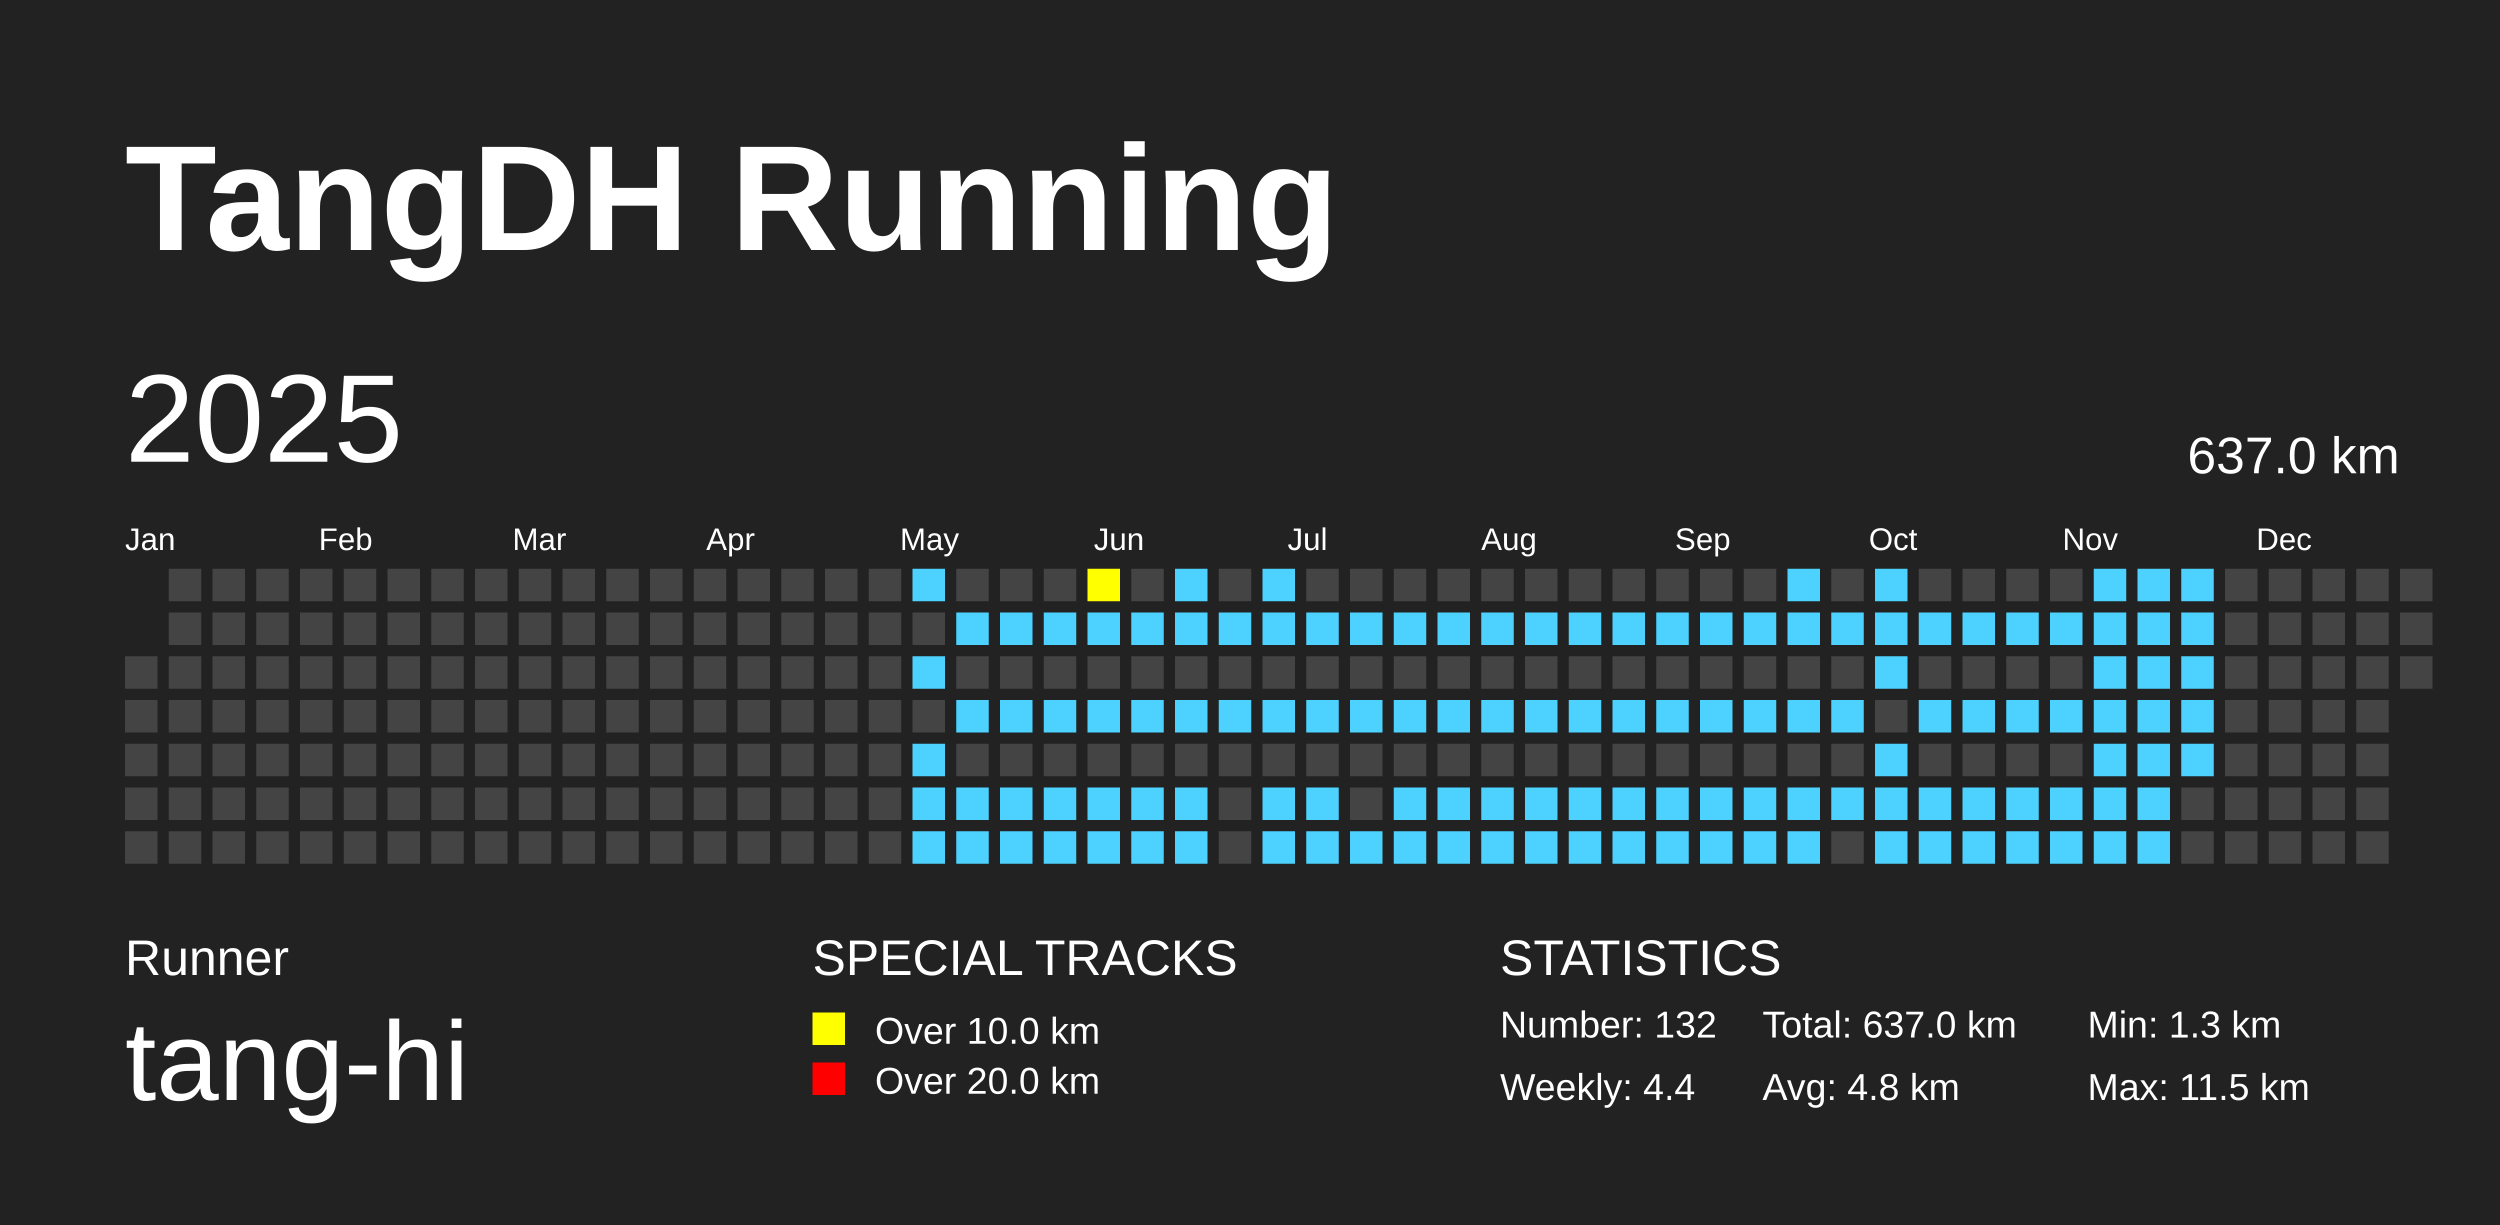
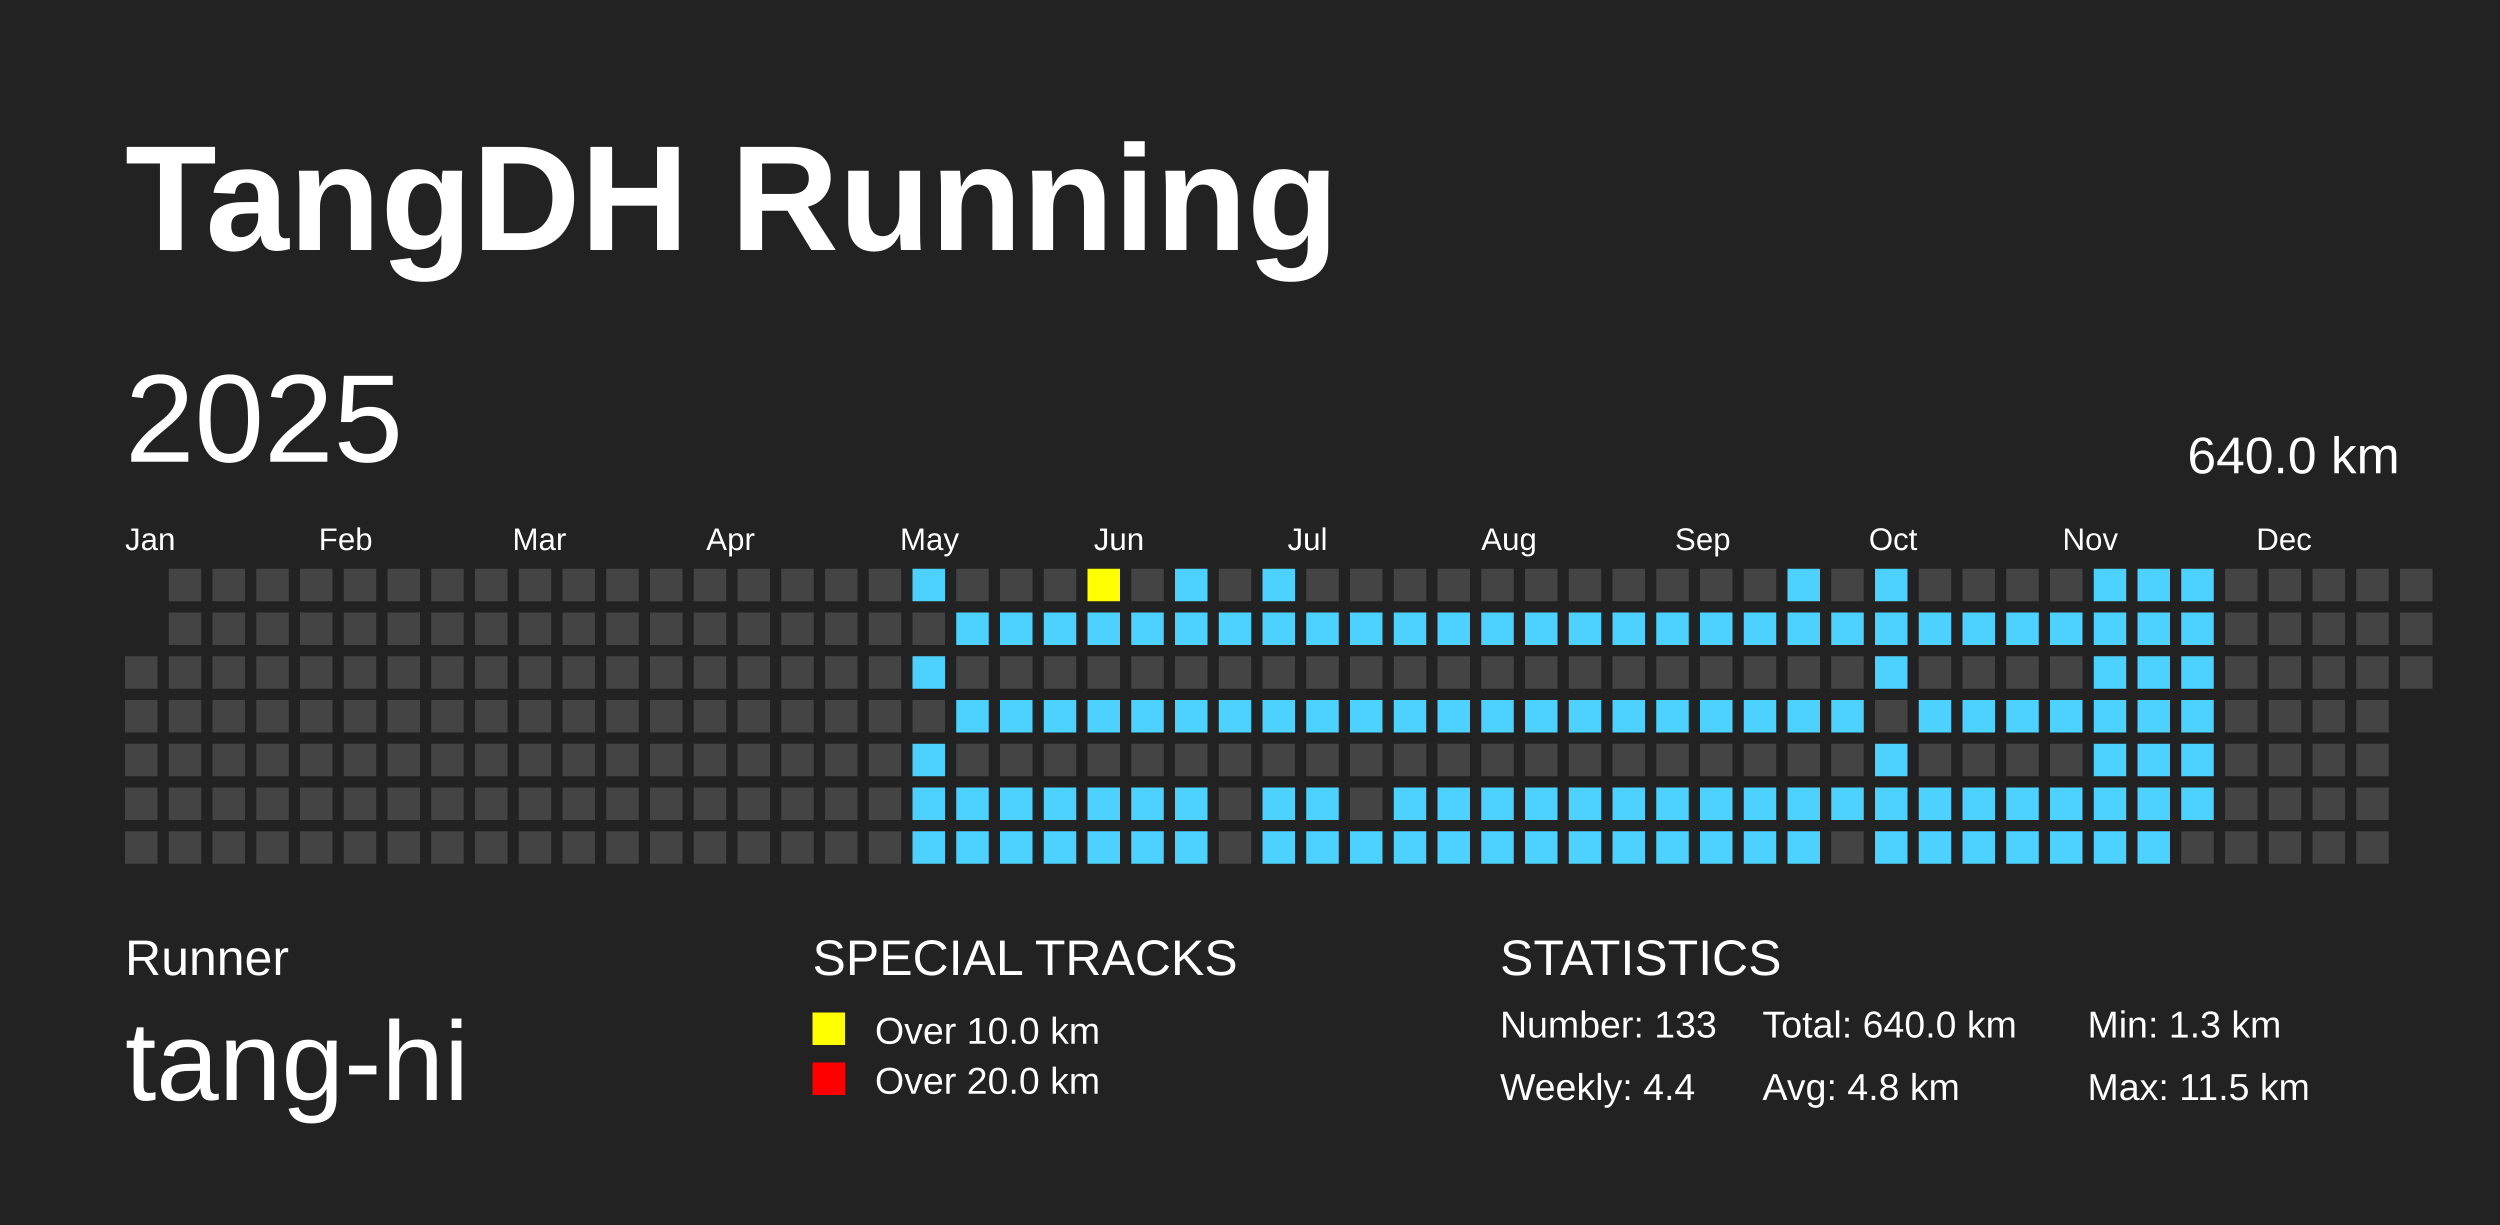
<svg xmlns="http://www.w3.org/2000/svg" baseProfile="full" height="98mm" version="1.1" viewBox="0,0,200,98" width="200mm">
  <defs />
  <rect fill="#222222" height="98" width="200" x="0" y="0" />
  <text fill="#FFFFFF" style="font-size:12px; font-family:Arial; font-weight:bold;" x="10" y="20">TangDH Running</text>
  <text fill="#FFFFFF" style="font-size:4px; font-family:Arial" x="10" y="78">Runner</text>
  <text fill="#FFFFFF" style="font-size:9px; font-family:Arial" x="10" y="88">tang-hi</text>
  <text fill="#FFFFFF" style="font-size:4px; font-family:Arial" x="65" y="78">SPECIAL TRACKS</text>
  <rect fill="yellow" height="2.6" width="2.6" x="65" y="81" />
  <text fill="#FFFFFF" style="font-size:3px; font-family:Arial" x="70" y="83.5">Over 10.0 km</text>
  <rect fill="red" height="2.6" width="2.6" x="65" y="85" />
  <text fill="#FFFFFF" style="font-size:3px; font-family:Arial" x="70" y="87.5">Over 20.0 km</text>
  <text fill="#FFFFFF" style="font-size:4px; font-family:Arial" x="120" y="78">STATISTICS</text>
-   <text fill="#FFFFFF" style="font-size:3px; font-family:Arial" x="120" y="83">Number: 132</text>
+   <text fill="#FFFFFF" style="font-size:3px; font-family:Arial" x="120" y="83">Number: 133</text>
  <text fill="#FFFFFF" style="font-size:3px; font-family:Arial" x="120" y="88">Weekly: 4.4</text>
-   <text fill="#FFFFFF" style="font-size:3px; font-family:Arial" x="141" y="83">Total: 637.0 km</text>
+   <text fill="#FFFFFF" style="font-size:3px; font-family:Arial" x="141" y="83">Total: 640.0 km</text>
  <text fill="#FFFFFF" style="font-size:3px; font-family:Arial" x="141" y="88">Avg: 4.8 km</text>
  <text fill="#FFFFFF" style="font-size:3px; font-family:Arial" x="167" y="83">Min: 1.3 km</text>
  <text fill="#FFFFFF" style="font-size:3px; font-family:Arial" x="167" y="88">Max: 11.5 km</text>
  <text dominant-baseline="hanging" fill="#FFFFFF" style="font-size:10.0px; font-family:Arial;" x="10" y="30">2025</text>
-   <text dominant-baseline="hanging" fill="#FFFFFF" style="font-size:4.125px; font-family:Arial;" x="175" y="35">637.0 km</text>
+   <text dominant-baseline="hanging" fill="#FFFFFF" style="font-size:4.125px; font-family:Arial;" x="175" y="35">640.0 km</text>
  <text fill="#FFFFFF" style="font-size:2.5px; font-family:Arial" x="10.0" y="44">Jan</text>
  <text fill="#FFFFFF" style="font-size:2.5px; font-family:Arial" x="25.5" y="44">Feb</text>
  <text fill="#FFFFFF" style="font-size:2.5px; font-family:Arial" x="41.0" y="44">Mar</text>
  <text fill="#FFFFFF" style="font-size:2.5px; font-family:Arial" x="56.5" y="44">Apr</text>
  <text fill="#FFFFFF" style="font-size:2.5px; font-family:Arial" x="72.0" y="44">May</text>
  <text fill="#FFFFFF" style="font-size:2.5px; font-family:Arial" x="87.5" y="44">Jun</text>
  <text fill="#FFFFFF" style="font-size:2.5px; font-family:Arial" x="103.0" y="44">Jul</text>
  <text fill="#FFFFFF" style="font-size:2.5px; font-family:Arial" x="118.5" y="44">Aug</text>
  <text fill="#FFFFFF" style="font-size:2.5px; font-family:Arial" x="134.0" y="44">Sep</text>
  <text fill="#FFFFFF" style="font-size:2.5px; font-family:Arial" x="149.5" y="44">Oct</text>
  <text fill="#FFFFFF" style="font-size:2.5px; font-family:Arial" x="165.0" y="44">Nov</text>
  <text fill="#FFFFFF" style="font-size:2.5px; font-family:Arial" x="180.5" y="44">Dec</text>
  <rect fill="#444444" height="2.6" width="2.6" x="10.0" y="52.5" />
  <rect fill="#444444" height="2.6" width="2.6" x="10.0" y="56.0" />
  <rect fill="#444444" height="2.6" width="2.6" x="10.0" y="59.5" />
  <rect fill="#444444" height="2.6" width="2.6" x="10.0" y="63.0" />
  <rect fill="#444444" height="2.6" width="2.6" x="10.0" y="66.5" />
  <rect fill="#444444" height="2.6" width="2.6" x="13.5" y="45.5" />
  <rect fill="#444444" height="2.6" width="2.6" x="13.5" y="49.0" />
  <rect fill="#444444" height="2.6" width="2.6" x="13.5" y="52.5" />
  <rect fill="#444444" height="2.6" width="2.6" x="13.5" y="56.0" />
  <rect fill="#444444" height="2.6" width="2.6" x="13.5" y="59.5" />
  <rect fill="#444444" height="2.6" width="2.6" x="13.5" y="63.0" />
  <rect fill="#444444" height="2.6" width="2.6" x="13.5" y="66.5" />
  <rect fill="#444444" height="2.6" width="2.6" x="17.0" y="45.5" />
  <rect fill="#444444" height="2.6" width="2.6" x="17.0" y="49.0" />
  <rect fill="#444444" height="2.6" width="2.6" x="17.0" y="52.5" />
  <rect fill="#444444" height="2.6" width="2.6" x="17.0" y="56.0" />
  <rect fill="#444444" height="2.6" width="2.6" x="17.0" y="59.5" />
  <rect fill="#444444" height="2.6" width="2.6" x="17.0" y="63.0" />
  <rect fill="#444444" height="2.6" width="2.6" x="17.0" y="66.5" />
  <rect fill="#444444" height="2.6" width="2.6" x="20.5" y="45.5" />
  <rect fill="#444444" height="2.6" width="2.6" x="20.5" y="49.0" />
  <rect fill="#444444" height="2.6" width="2.6" x="20.5" y="52.5" />
  <rect fill="#444444" height="2.6" width="2.6" x="20.5" y="56.0" />
  <rect fill="#444444" height="2.6" width="2.6" x="20.5" y="59.5" />
  <rect fill="#444444" height="2.6" width="2.6" x="20.5" y="63.0" />
  <rect fill="#444444" height="2.6" width="2.6" x="20.5" y="66.5" />
  <rect fill="#444444" height="2.6" width="2.6" x="24.0" y="45.5" />
  <rect fill="#444444" height="2.6" width="2.6" x="24.0" y="49.0" />
  <rect fill="#444444" height="2.6" width="2.6" x="24.0" y="52.5" />
  <rect fill="#444444" height="2.6" width="2.6" x="24.0" y="56.0" />
  <rect fill="#444444" height="2.6" width="2.6" x="24.0" y="59.5" />
  <rect fill="#444444" height="2.6" width="2.6" x="24.0" y="63.0" />
  <rect fill="#444444" height="2.6" width="2.6" x="24.0" y="66.5" />
  <rect fill="#444444" height="2.6" width="2.6" x="27.5" y="45.5" />
  <rect fill="#444444" height="2.6" width="2.6" x="27.5" y="49.0" />
  <rect fill="#444444" height="2.6" width="2.6" x="27.5" y="52.5" />
  <rect fill="#444444" height="2.6" width="2.6" x="27.5" y="56.0" />
  <rect fill="#444444" height="2.6" width="2.6" x="27.5" y="59.5" />
  <rect fill="#444444" height="2.6" width="2.6" x="27.5" y="63.0" />
  <rect fill="#444444" height="2.6" width="2.6" x="27.5" y="66.5" />
  <rect fill="#444444" height="2.6" width="2.6" x="31.0" y="45.5" />
  <rect fill="#444444" height="2.6" width="2.6" x="31.0" y="49.0" />
  <rect fill="#444444" height="2.6" width="2.6" x="31.0" y="52.5" />
  <rect fill="#444444" height="2.6" width="2.6" x="31.0" y="56.0" />
  <rect fill="#444444" height="2.6" width="2.6" x="31.0" y="59.5" />
  <rect fill="#444444" height="2.6" width="2.6" x="31.0" y="63.0" />
  <rect fill="#444444" height="2.6" width="2.6" x="31.0" y="66.5" />
  <rect fill="#444444" height="2.6" width="2.6" x="34.5" y="45.5" />
  <rect fill="#444444" height="2.6" width="2.6" x="34.5" y="49.0" />
  <rect fill="#444444" height="2.6" width="2.6" x="34.5" y="52.5" />
  <rect fill="#444444" height="2.6" width="2.6" x="34.5" y="56.0" />
  <rect fill="#444444" height="2.6" width="2.6" x="34.5" y="59.5" />
  <rect fill="#444444" height="2.6" width="2.6" x="34.5" y="63.0" />
  <rect fill="#444444" height="2.6" width="2.6" x="34.5" y="66.5" />
  <rect fill="#444444" height="2.6" width="2.6" x="38.0" y="45.5" />
  <rect fill="#444444" height="2.6" width="2.6" x="38.0" y="49.0" />
  <rect fill="#444444" height="2.6" width="2.6" x="38.0" y="52.5" />
  <rect fill="#444444" height="2.6" width="2.6" x="38.0" y="56.0" />
  <rect fill="#444444" height="2.6" width="2.6" x="38.0" y="59.5" />
  <rect fill="#444444" height="2.6" width="2.6" x="38.0" y="63.0" />
  <rect fill="#444444" height="2.6" width="2.6" x="38.0" y="66.5" />
  <rect fill="#444444" height="2.6" width="2.6" x="41.5" y="45.5" />
  <rect fill="#444444" height="2.6" width="2.6" x="41.5" y="49.0" />
  <rect fill="#444444" height="2.6" width="2.6" x="41.5" y="52.5" />
  <rect fill="#444444" height="2.6" width="2.6" x="41.5" y="56.0" />
  <rect fill="#444444" height="2.6" width="2.6" x="41.5" y="59.5" />
  <rect fill="#444444" height="2.6" width="2.6" x="41.5" y="63.0" />
  <rect fill="#444444" height="2.6" width="2.6" x="41.5" y="66.5" />
  <rect fill="#444444" height="2.6" width="2.6" x="45.0" y="45.5" />
  <rect fill="#444444" height="2.6" width="2.6" x="45.0" y="49.0" />
  <rect fill="#444444" height="2.6" width="2.6" x="45.0" y="52.5" />
  <rect fill="#444444" height="2.6" width="2.6" x="45.0" y="56.0" />
  <rect fill="#444444" height="2.6" width="2.6" x="45.0" y="59.5" />
  <rect fill="#444444" height="2.6" width="2.6" x="45.0" y="63.0" />
  <rect fill="#444444" height="2.6" width="2.6" x="45.0" y="66.5" />
  <rect fill="#444444" height="2.6" width="2.6" x="48.5" y="45.5" />
  <rect fill="#444444" height="2.6" width="2.6" x="48.5" y="49.0" />
  <rect fill="#444444" height="2.6" width="2.6" x="48.5" y="52.5" />
  <rect fill="#444444" height="2.6" width="2.6" x="48.5" y="56.0" />
  <rect fill="#444444" height="2.6" width="2.6" x="48.5" y="59.5" />
  <rect fill="#444444" height="2.6" width="2.6" x="48.5" y="63.0" />
  <rect fill="#444444" height="2.6" width="2.6" x="48.5" y="66.5" />
  <rect fill="#444444" height="2.6" width="2.6" x="52.0" y="45.5" />
  <rect fill="#444444" height="2.6" width="2.6" x="52.0" y="49.0" />
  <rect fill="#444444" height="2.6" width="2.6" x="52.0" y="52.5" />
  <rect fill="#444444" height="2.6" width="2.6" x="52.0" y="56.0" />
  <rect fill="#444444" height="2.6" width="2.6" x="52.0" y="59.5" />
  <rect fill="#444444" height="2.6" width="2.6" x="52.0" y="63.0" />
  <rect fill="#444444" height="2.6" width="2.6" x="52.0" y="66.5" />
  <rect fill="#444444" height="2.6" width="2.6" x="55.5" y="45.5" />
  <rect fill="#444444" height="2.6" width="2.6" x="55.5" y="49.0" />
  <rect fill="#444444" height="2.6" width="2.6" x="55.5" y="52.5" />
  <rect fill="#444444" height="2.6" width="2.6" x="55.5" y="56.0" />
  <rect fill="#444444" height="2.6" width="2.6" x="55.5" y="59.5" />
  <rect fill="#444444" height="2.6" width="2.6" x="55.5" y="63.0" />
  <rect fill="#444444" height="2.6" width="2.6" x="55.5" y="66.5" />
  <rect fill="#444444" height="2.6" width="2.6" x="59.0" y="45.5" />
  <rect fill="#444444" height="2.6" width="2.6" x="59.0" y="49.0" />
  <rect fill="#444444" height="2.6" width="2.6" x="59.0" y="52.5" />
  <rect fill="#444444" height="2.6" width="2.6" x="59.0" y="56.0" />
  <rect fill="#444444" height="2.6" width="2.6" x="59.0" y="59.5" />
  <rect fill="#444444" height="2.6" width="2.6" x="59.0" y="63.0" />
  <rect fill="#444444" height="2.6" width="2.6" x="59.0" y="66.5" />
  <rect fill="#444444" height="2.6" width="2.6" x="62.5" y="45.5" />
  <rect fill="#444444" height="2.6" width="2.6" x="62.5" y="49.0" />
  <rect fill="#444444" height="2.6" width="2.6" x="62.5" y="52.5" />
  <rect fill="#444444" height="2.6" width="2.6" x="62.5" y="56.0" />
  <rect fill="#444444" height="2.6" width="2.6" x="62.5" y="59.5" />
  <rect fill="#444444" height="2.6" width="2.6" x="62.5" y="63.0" />
  <rect fill="#444444" height="2.6" width="2.6" x="62.5" y="66.5" />
  <rect fill="#444444" height="2.6" width="2.6" x="66.0" y="45.5" />
  <rect fill="#444444" height="2.6" width="2.6" x="66.0" y="49.0" />
  <rect fill="#444444" height="2.6" width="2.6" x="66.0" y="52.5" />
  <rect fill="#444444" height="2.6" width="2.6" x="66.0" y="56.0" />
  <rect fill="#444444" height="2.6" width="2.6" x="66.0" y="59.5" />
  <rect fill="#444444" height="2.6" width="2.6" x="66.0" y="63.0" />
  <rect fill="#444444" height="2.6" width="2.6" x="66.0" y="66.5" />
  <rect fill="#444444" height="2.6" width="2.6" x="69.5" y="45.5" />
  <rect fill="#444444" height="2.6" width="2.6" x="69.5" y="49.0" />
  <rect fill="#444444" height="2.6" width="2.6" x="69.5" y="52.5" />
  <rect fill="#444444" height="2.6" width="2.6" x="69.5" y="56.0" />
  <rect fill="#444444" height="2.6" width="2.6" x="69.5" y="59.5" />
  <rect fill="#444444" height="2.6" width="2.6" x="69.5" y="63.0" />
  <rect fill="#444444" height="2.6" width="2.6" x="69.5" y="66.5" />
  <rect fill="#4DD2FF" height="2.6" width="2.6" x="73.0" y="45.5" />
  <rect fill="#444444" height="2.6" width="2.6" x="73.0" y="49.0" />
  <rect fill="#4DD2FF" height="2.6" width="2.6" x="73.0" y="52.5" />
  <rect fill="#444444" height="2.6" width="2.6" x="73.0" y="56.0" />
  <rect fill="#4DD2FF" height="2.6" width="2.6" x="73.0" y="59.5" />
  <rect fill="#4DD2FF" height="2.6" width="2.6" x="73.0" y="63.0" />
  <rect fill="#4DD2FF" height="2.6" width="2.6" x="73.0" y="66.5" />
  <rect fill="#444444" height="2.6" width="2.6" x="76.5" y="45.5" />
  <rect fill="#4DD2FF" height="2.6" width="2.6" x="76.5" y="49.0" />
  <rect fill="#444444" height="2.6" width="2.6" x="76.5" y="52.5" />
  <rect fill="#4DD2FF" height="2.6" width="2.6" x="76.5" y="56.0" />
  <rect fill="#444444" height="2.6" width="2.6" x="76.5" y="59.5" />
  <rect fill="#4DD2FF" height="2.6" width="2.6" x="76.5" y="63.0" />
  <rect fill="#4DD2FF" height="2.6" width="2.6" x="76.5" y="66.5" />
  <rect fill="#444444" height="2.6" width="2.6" x="80.0" y="45.5" />
  <rect fill="#4DD2FF" height="2.6" width="2.6" x="80.0" y="49.0" />
  <rect fill="#444444" height="2.6" width="2.6" x="80.0" y="52.5" />
  <rect fill="#4DD2FF" height="2.6" width="2.6" x="80.0" y="56.0" />
  <rect fill="#444444" height="2.6" width="2.6" x="80.0" y="59.5" />
  <rect fill="#4DD2FF" height="2.6" width="2.6" x="80.0" y="63.0" />
  <rect fill="#4DD2FF" height="2.6" width="2.6" x="80.0" y="66.5" />
  <rect fill="#444444" height="2.6" width="2.6" x="83.5" y="45.5" />
  <rect fill="#4DD2FF" height="2.6" width="2.6" x="83.5" y="49.0" />
  <rect fill="#444444" height="2.6" width="2.6" x="83.5" y="52.5" />
  <rect fill="#4DD2FF" height="2.6" width="2.6" x="83.5" y="56.0" />
  <rect fill="#444444" height="2.6" width="2.6" x="83.5" y="59.5" />
  <rect fill="#4DD2FF" height="2.6" width="2.6" x="83.5" y="63.0" />
  <rect fill="#4DD2FF" height="2.6" width="2.6" x="83.5" y="66.5" />
  <rect fill="yellow" height="2.6" width="2.6" x="87.0" y="45.5" />
  <rect fill="#4DD2FF" height="2.6" width="2.6" x="87.0" y="49.0" />
  <rect fill="#444444" height="2.6" width="2.6" x="87.0" y="52.5" />
  <rect fill="#4DD2FF" height="2.6" width="2.6" x="87.0" y="56.0" />
  <rect fill="#444444" height="2.6" width="2.6" x="87.0" y="59.5" />
  <rect fill="#4DD2FF" height="2.6" width="2.6" x="87.0" y="63.0" />
  <rect fill="#4DD2FF" height="2.6" width="2.6" x="87.0" y="66.5" />
  <rect fill="#444444" height="2.6" width="2.6" x="90.5" y="45.5" />
  <rect fill="#4DD2FF" height="2.6" width="2.6" x="90.5" y="49.0" />
  <rect fill="#444444" height="2.6" width="2.6" x="90.5" y="52.5" />
  <rect fill="#4DD2FF" height="2.6" width="2.6" x="90.5" y="56.0" />
  <rect fill="#444444" height="2.6" width="2.6" x="90.5" y="59.5" />
  <rect fill="#4DD2FF" height="2.6" width="2.6" x="90.5" y="63.0" />
  <rect fill="#4DD2FF" height="2.6" width="2.6" x="90.5" y="66.5" />
  <rect fill="#4DD2FF" height="2.6" width="2.6" x="94.0" y="45.5" />
  <rect fill="#4DD2FF" height="2.6" width="2.6" x="94.0" y="49.0" />
  <rect fill="#444444" height="2.6" width="2.6" x="94.0" y="52.5" />
  <rect fill="#4DD2FF" height="2.6" width="2.6" x="94.0" y="56.0" />
  <rect fill="#444444" height="2.6" width="2.6" x="94.0" y="59.5" />
  <rect fill="#4DD2FF" height="2.6" width="2.6" x="94.0" y="63.0" />
  <rect fill="#4DD2FF" height="2.6" width="2.6" x="94.0" y="66.5" />
  <rect fill="#444444" height="2.6" width="2.6" x="97.5" y="45.5" />
  <rect fill="#4DD2FF" height="2.6" width="2.6" x="97.5" y="49.0" />
  <rect fill="#444444" height="2.6" width="2.6" x="97.5" y="52.5" />
  <rect fill="#4DD2FF" height="2.6" width="2.6" x="97.5" y="56.0" />
  <rect fill="#444444" height="2.6" width="2.6" x="97.5" y="59.5" />
  <rect fill="#444444" height="2.6" width="2.6" x="97.5" y="63.0" />
  <rect fill="#444444" height="2.6" width="2.6" x="97.5" y="66.5" />
  <rect fill="#4DD2FF" height="2.6" width="2.6" x="101.0" y="45.5" />
  <rect fill="#4DD2FF" height="2.6" width="2.6" x="101.0" y="49.0" />
  <rect fill="#444444" height="2.6" width="2.6" x="101.0" y="52.5" />
  <rect fill="#4DD2FF" height="2.6" width="2.6" x="101.0" y="56.0" />
  <rect fill="#444444" height="2.6" width="2.6" x="101.0" y="59.5" />
  <rect fill="#4DD2FF" height="2.6" width="2.6" x="101.0" y="63.0" />
  <rect fill="#4DD2FF" height="2.6" width="2.6" x="101.0" y="66.5" />
  <rect fill="#444444" height="2.6" width="2.6" x="104.5" y="45.5" />
  <rect fill="#4DD2FF" height="2.6" width="2.6" x="104.5" y="49.0" />
  <rect fill="#444444" height="2.6" width="2.6" x="104.5" y="52.5" />
  <rect fill="#4DD2FF" height="2.6" width="2.6" x="104.5" y="56.0" />
  <rect fill="#444444" height="2.6" width="2.6" x="104.5" y="59.5" />
  <rect fill="#4DD2FF" height="2.6" width="2.6" x="104.5" y="63.0" />
  <rect fill="#4DD2FF" height="2.6" width="2.6" x="104.5" y="66.5" />
  <rect fill="#444444" height="2.6" width="2.6" x="108.0" y="45.5" />
  <rect fill="#4DD2FF" height="2.6" width="2.6" x="108.0" y="49.0" />
  <rect fill="#444444" height="2.6" width="2.6" x="108.0" y="52.5" />
  <rect fill="#4DD2FF" height="2.6" width="2.6" x="108.0" y="56.0" />
  <rect fill="#444444" height="2.6" width="2.6" x="108.0" y="59.5" />
  <rect fill="#444444" height="2.6" width="2.6" x="108.0" y="63.0" />
  <rect fill="#4DD2FF" height="2.6" width="2.6" x="108.0" y="66.5" />
  <rect fill="#444444" height="2.6" width="2.6" x="111.5" y="45.5" />
  <rect fill="#4DD2FF" height="2.6" width="2.6" x="111.5" y="49.0" />
  <rect fill="#444444" height="2.6" width="2.6" x="111.5" y="52.5" />
  <rect fill="#4DD2FF" height="2.6" width="2.6" x="111.5" y="56.0" />
  <rect fill="#444444" height="2.6" width="2.6" x="111.5" y="59.5" />
  <rect fill="#4DD2FF" height="2.6" width="2.6" x="111.5" y="63.0" />
  <rect fill="#4DD2FF" height="2.6" width="2.6" x="111.5" y="66.5" />
  <rect fill="#444444" height="2.6" width="2.6" x="115.0" y="45.5" />
  <rect fill="#4DD2FF" height="2.6" width="2.6" x="115.0" y="49.0" />
  <rect fill="#444444" height="2.6" width="2.6" x="115.0" y="52.5" />
  <rect fill="#4DD2FF" height="2.6" width="2.6" x="115.0" y="56.0" />
  <rect fill="#444444" height="2.6" width="2.6" x="115.0" y="59.5" />
  <rect fill="#4DD2FF" height="2.6" width="2.6" x="115.0" y="63.0" />
  <rect fill="#4DD2FF" height="2.6" width="2.6" x="115.0" y="66.5" />
  <rect fill="#444444" height="2.6" width="2.6" x="118.5" y="45.5" />
  <rect fill="#4DD2FF" height="2.6" width="2.6" x="118.5" y="49.0" />
  <rect fill="#444444" height="2.6" width="2.6" x="118.5" y="52.5" />
  <rect fill="#4DD2FF" height="2.6" width="2.6" x="118.5" y="56.0" />
  <rect fill="#444444" height="2.6" width="2.6" x="118.5" y="59.5" />
  <rect fill="#4DD2FF" height="2.6" width="2.6" x="118.5" y="63.0" />
  <rect fill="#4DD2FF" height="2.6" width="2.6" x="118.5" y="66.5" />
  <rect fill="#444444" height="2.6" width="2.6" x="122.0" y="45.5" />
  <rect fill="#4DD2FF" height="2.6" width="2.6" x="122.0" y="49.0" />
  <rect fill="#444444" height="2.6" width="2.6" x="122.0" y="52.5" />
  <rect fill="#4DD2FF" height="2.6" width="2.6" x="122.0" y="56.0" />
  <rect fill="#444444" height="2.6" width="2.6" x="122.0" y="59.5" />
  <rect fill="#4DD2FF" height="2.6" width="2.6" x="122.0" y="63.0" />
  <rect fill="#4DD2FF" height="2.6" width="2.6" x="122.0" y="66.5" />
  <rect fill="#444444" height="2.6" width="2.6" x="125.5" y="45.5" />
  <rect fill="#4DD2FF" height="2.6" width="2.6" x="125.5" y="49.0" />
  <rect fill="#444444" height="2.6" width="2.6" x="125.5" y="52.5" />
  <rect fill="#4DD2FF" height="2.6" width="2.6" x="125.5" y="56.0" />
  <rect fill="#444444" height="2.6" width="2.6" x="125.5" y="59.5" />
  <rect fill="#4DD2FF" height="2.6" width="2.6" x="125.5" y="63.0" />
  <rect fill="#4DD2FF" height="2.6" width="2.6" x="125.5" y="66.5" />
  <rect fill="#444444" height="2.6" width="2.6" x="129.0" y="45.5" />
  <rect fill="#4DD2FF" height="2.6" width="2.6" x="129.0" y="49.0" />
  <rect fill="#444444" height="2.6" width="2.6" x="129.0" y="52.5" />
  <rect fill="#4DD2FF" height="2.6" width="2.6" x="129.0" y="56.0" />
  <rect fill="#444444" height="2.6" width="2.6" x="129.0" y="59.5" />
  <rect fill="#4DD2FF" height="2.6" width="2.6" x="129.0" y="63.0" />
  <rect fill="#4DD2FF" height="2.6" width="2.6" x="129.0" y="66.5" />
  <rect fill="#444444" height="2.6" width="2.6" x="132.5" y="45.5" />
  <rect fill="#4DD2FF" height="2.6" width="2.6" x="132.5" y="49.0" />
  <rect fill="#444444" height="2.6" width="2.6" x="132.5" y="52.5" />
  <rect fill="#4DD2FF" height="2.6" width="2.6" x="132.5" y="56.0" />
  <rect fill="#444444" height="2.6" width="2.6" x="132.5" y="59.5" />
  <rect fill="#4DD2FF" height="2.6" width="2.6" x="132.5" y="63.0" />
  <rect fill="#4DD2FF" height="2.6" width="2.6" x="132.5" y="66.5" />
  <rect fill="#444444" height="2.6" width="2.6" x="136.0" y="45.5" />
  <rect fill="#4DD2FF" height="2.6" width="2.6" x="136.0" y="49.0" />
  <rect fill="#444444" height="2.6" width="2.6" x="136.0" y="52.5" />
  <rect fill="#4DD2FF" height="2.6" width="2.6" x="136.0" y="56.0" />
  <rect fill="#444444" height="2.6" width="2.6" x="136.0" y="59.5" />
  <rect fill="#4DD2FF" height="2.6" width="2.6" x="136.0" y="63.0" />
  <rect fill="#4DD2FF" height="2.6" width="2.6" x="136.0" y="66.5" />
  <rect fill="#444444" height="2.6" width="2.6" x="139.5" y="45.5" />
  <rect fill="#4DD2FF" height="2.6" width="2.6" x="139.5" y="49.0" />
  <rect fill="#444444" height="2.6" width="2.6" x="139.5" y="52.5" />
  <rect fill="#4DD2FF" height="2.6" width="2.6" x="139.5" y="56.0" />
  <rect fill="#444444" height="2.6" width="2.6" x="139.5" y="59.5" />
  <rect fill="#4DD2FF" height="2.6" width="2.6" x="139.5" y="63.0" />
  <rect fill="#4DD2FF" height="2.6" width="2.6" x="139.5" y="66.5" />
  <rect fill="#4DD2FF" height="2.6" width="2.6" x="143.0" y="45.5" />
  <rect fill="#4DD2FF" height="2.6" width="2.6" x="143.0" y="49.0" />
  <rect fill="#444444" height="2.6" width="2.6" x="143.0" y="52.5" />
  <rect fill="#4DD2FF" height="2.6" width="2.6" x="143.0" y="56.0" />
  <rect fill="#444444" height="2.6" width="2.6" x="143.0" y="59.5" />
  <rect fill="#4DD2FF" height="2.6" width="2.6" x="143.0" y="63.0" />
  <rect fill="#4DD2FF" height="2.6" width="2.6" x="143.0" y="66.5" />
  <rect fill="#444444" height="2.6" width="2.6" x="146.5" y="45.5" />
  <rect fill="#4DD2FF" height="2.6" width="2.6" x="146.5" y="49.0" />
  <rect fill="#444444" height="2.6" width="2.6" x="146.5" y="52.5" />
  <rect fill="#4DD2FF" height="2.6" width="2.6" x="146.5" y="56.0" />
  <rect fill="#444444" height="2.6" width="2.6" x="146.5" y="59.5" />
  <rect fill="#4DD2FF" height="2.6" width="2.6" x="146.5" y="63.0" />
  <rect fill="#444444" height="2.6" width="2.6" x="146.5" y="66.5" />
  <rect fill="#4DD2FF" height="2.6" width="2.6" x="150.0" y="45.5" />
  <rect fill="#4DD2FF" height="2.6" width="2.6" x="150.0" y="49.0" />
  <rect fill="#4DD2FF" height="2.6" width="2.6" x="150.0" y="52.5" />
  <rect fill="#444444" height="2.6" width="2.6" x="150.0" y="56.0" />
  <rect fill="#4DD2FF" height="2.6" width="2.6" x="150.0" y="59.5" />
  <rect fill="#4DD2FF" height="2.6" width="2.6" x="150.0" y="63.0" />
  <rect fill="#4DD2FF" height="2.6" width="2.6" x="150.0" y="66.5" />
  <rect fill="#444444" height="2.6" width="2.6" x="153.5" y="45.5" />
  <rect fill="#4DD2FF" height="2.6" width="2.6" x="153.5" y="49.0" />
  <rect fill="#444444" height="2.6" width="2.6" x="153.5" y="52.5" />
  <rect fill="#4DD2FF" height="2.6" width="2.6" x="153.5" y="56.0" />
  <rect fill="#444444" height="2.6" width="2.6" x="153.5" y="59.5" />
  <rect fill="#4DD2FF" height="2.6" width="2.6" x="153.5" y="63.0" />
  <rect fill="#4DD2FF" height="2.6" width="2.6" x="153.5" y="66.5" />
  <rect fill="#444444" height="2.6" width="2.6" x="157.0" y="45.5" />
  <rect fill="#4DD2FF" height="2.6" width="2.6" x="157.0" y="49.0" />
  <rect fill="#444444" height="2.6" width="2.6" x="157.0" y="52.5" />
  <rect fill="#4DD2FF" height="2.6" width="2.6" x="157.0" y="56.0" />
  <rect fill="#444444" height="2.6" width="2.6" x="157.0" y="59.5" />
  <rect fill="#4DD2FF" height="2.6" width="2.6" x="157.0" y="63.0" />
  <rect fill="#4DD2FF" height="2.6" width="2.6" x="157.0" y="66.5" />
  <rect fill="#444444" height="2.6" width="2.6" x="160.5" y="45.5" />
  <rect fill="#4DD2FF" height="2.6" width="2.6" x="160.5" y="49.0" />
  <rect fill="#444444" height="2.6" width="2.6" x="160.5" y="52.5" />
  <rect fill="#4DD2FF" height="2.6" width="2.6" x="160.5" y="56.0" />
  <rect fill="#444444" height="2.6" width="2.6" x="160.5" y="59.5" />
  <rect fill="#4DD2FF" height="2.6" width="2.6" x="160.5" y="63.0" />
  <rect fill="#4DD2FF" height="2.6" width="2.6" x="160.5" y="66.5" />
  <rect fill="#444444" height="2.6" width="2.6" x="164.0" y="45.5" />
  <rect fill="#4DD2FF" height="2.6" width="2.6" x="164.0" y="49.0" />
  <rect fill="#444444" height="2.6" width="2.6" x="164.0" y="52.5" />
  <rect fill="#4DD2FF" height="2.6" width="2.6" x="164.0" y="56.0" />
  <rect fill="#444444" height="2.6" width="2.6" x="164.0" y="59.5" />
  <rect fill="#4DD2FF" height="2.6" width="2.6" x="164.0" y="63.0" />
  <rect fill="#4DD2FF" height="2.6" width="2.6" x="164.0" y="66.5" />
  <rect fill="#4DD2FF" height="2.6" width="2.6" x="167.5" y="45.5" />
  <rect fill="#4DD2FF" height="2.6" width="2.6" x="167.5" y="49.0" />
  <rect fill="#4DD2FF" height="2.6" width="2.6" x="167.5" y="52.5" />
  <rect fill="#4DD2FF" height="2.6" width="2.6" x="167.5" y="56.0" />
  <rect fill="#4DD2FF" height="2.6" width="2.6" x="167.5" y="59.5" />
  <rect fill="#4DD2FF" height="2.6" width="2.6" x="167.5" y="63.0" />
  <rect fill="#4DD2FF" height="2.6" width="2.6" x="167.5" y="66.5" />
  <rect fill="#4DD2FF" height="2.6" width="2.6" x="171.0" y="45.5" />
  <rect fill="#4DD2FF" height="2.6" width="2.6" x="171.0" y="49.0" />
  <rect fill="#4DD2FF" height="2.6" width="2.6" x="171.0" y="52.5" />
  <rect fill="#4DD2FF" height="2.6" width="2.6" x="171.0" y="56.0" />
  <rect fill="#4DD2FF" height="2.6" width="2.6" x="171.0" y="59.5" />
  <rect fill="#4DD2FF" height="2.6" width="2.6" x="171.0" y="63.0" />
  <rect fill="#4DD2FF" height="2.6" width="2.6" x="171.0" y="66.5" />
  <rect fill="#4DD2FF" height="2.6" width="2.6" x="174.5" y="45.5" />
  <rect fill="#4DD2FF" height="2.6" width="2.6" x="174.5" y="49.0" />
  <rect fill="#4DD2FF" height="2.6" width="2.6" x="174.5" y="52.5" />
  <rect fill="#4DD2FF" height="2.6" width="2.6" x="174.5" y="56.0" />
  <rect fill="#4DD2FF" height="2.6" width="2.6" x="174.5" y="59.5" />
-   <rect fill="#444444" height="2.6" width="2.6" x="174.5" y="63.0" />
+   <rect fill="#4DD2FF" height="2.6" width="2.6" x="174.5" y="63.0" />
  <rect fill="#444444" height="2.6" width="2.6" x="174.5" y="66.5" />
  <rect fill="#444444" height="2.6" width="2.6" x="178.0" y="45.5" />
  <rect fill="#444444" height="2.6" width="2.6" x="178.0" y="49.0" />
  <rect fill="#444444" height="2.6" width="2.6" x="178.0" y="52.5" />
  <rect fill="#444444" height="2.6" width="2.6" x="178.0" y="56.0" />
  <rect fill="#444444" height="2.6" width="2.6" x="178.0" y="59.5" />
  <rect fill="#444444" height="2.6" width="2.6" x="178.0" y="63.0" />
  <rect fill="#444444" height="2.6" width="2.6" x="178.0" y="66.5" />
  <rect fill="#444444" height="2.6" width="2.6" x="181.5" y="45.5" />
  <rect fill="#444444" height="2.6" width="2.6" x="181.5" y="49.0" />
  <rect fill="#444444" height="2.6" width="2.6" x="181.5" y="52.5" />
  <rect fill="#444444" height="2.6" width="2.6" x="181.5" y="56.0" />
  <rect fill="#444444" height="2.6" width="2.6" x="181.5" y="59.5" />
  <rect fill="#444444" height="2.6" width="2.6" x="181.5" y="63.0" />
  <rect fill="#444444" height="2.6" width="2.6" x="181.5" y="66.5" />
  <rect fill="#444444" height="2.6" width="2.6" x="185.0" y="45.5" />
  <rect fill="#444444" height="2.6" width="2.6" x="185.0" y="49.0" />
  <rect fill="#444444" height="2.6" width="2.6" x="185.0" y="52.5" />
  <rect fill="#444444" height="2.6" width="2.6" x="185.0" y="56.0" />
  <rect fill="#444444" height="2.6" width="2.6" x="185.0" y="59.5" />
  <rect fill="#444444" height="2.6" width="2.6" x="185.0" y="63.0" />
  <rect fill="#444444" height="2.6" width="2.6" x="185.0" y="66.5" />
  <rect fill="#444444" height="2.6" width="2.6" x="188.5" y="45.5" />
  <rect fill="#444444" height="2.6" width="2.6" x="188.5" y="49.0" />
  <rect fill="#444444" height="2.6" width="2.6" x="188.5" y="52.5" />
  <rect fill="#444444" height="2.6" width="2.6" x="188.5" y="56.0" />
  <rect fill="#444444" height="2.6" width="2.6" x="188.5" y="59.5" />
  <rect fill="#444444" height="2.6" width="2.6" x="188.5" y="63.0" />
  <rect fill="#444444" height="2.6" width="2.6" x="188.5" y="66.5" />
  <rect fill="#444444" height="2.6" width="2.6" x="192.0" y="45.5" />
  <rect fill="#444444" height="2.6" width="2.6" x="192.0" y="49.0" />
  <rect fill="#444444" height="2.6" width="2.6" x="192.0" y="52.5" />
</svg>
